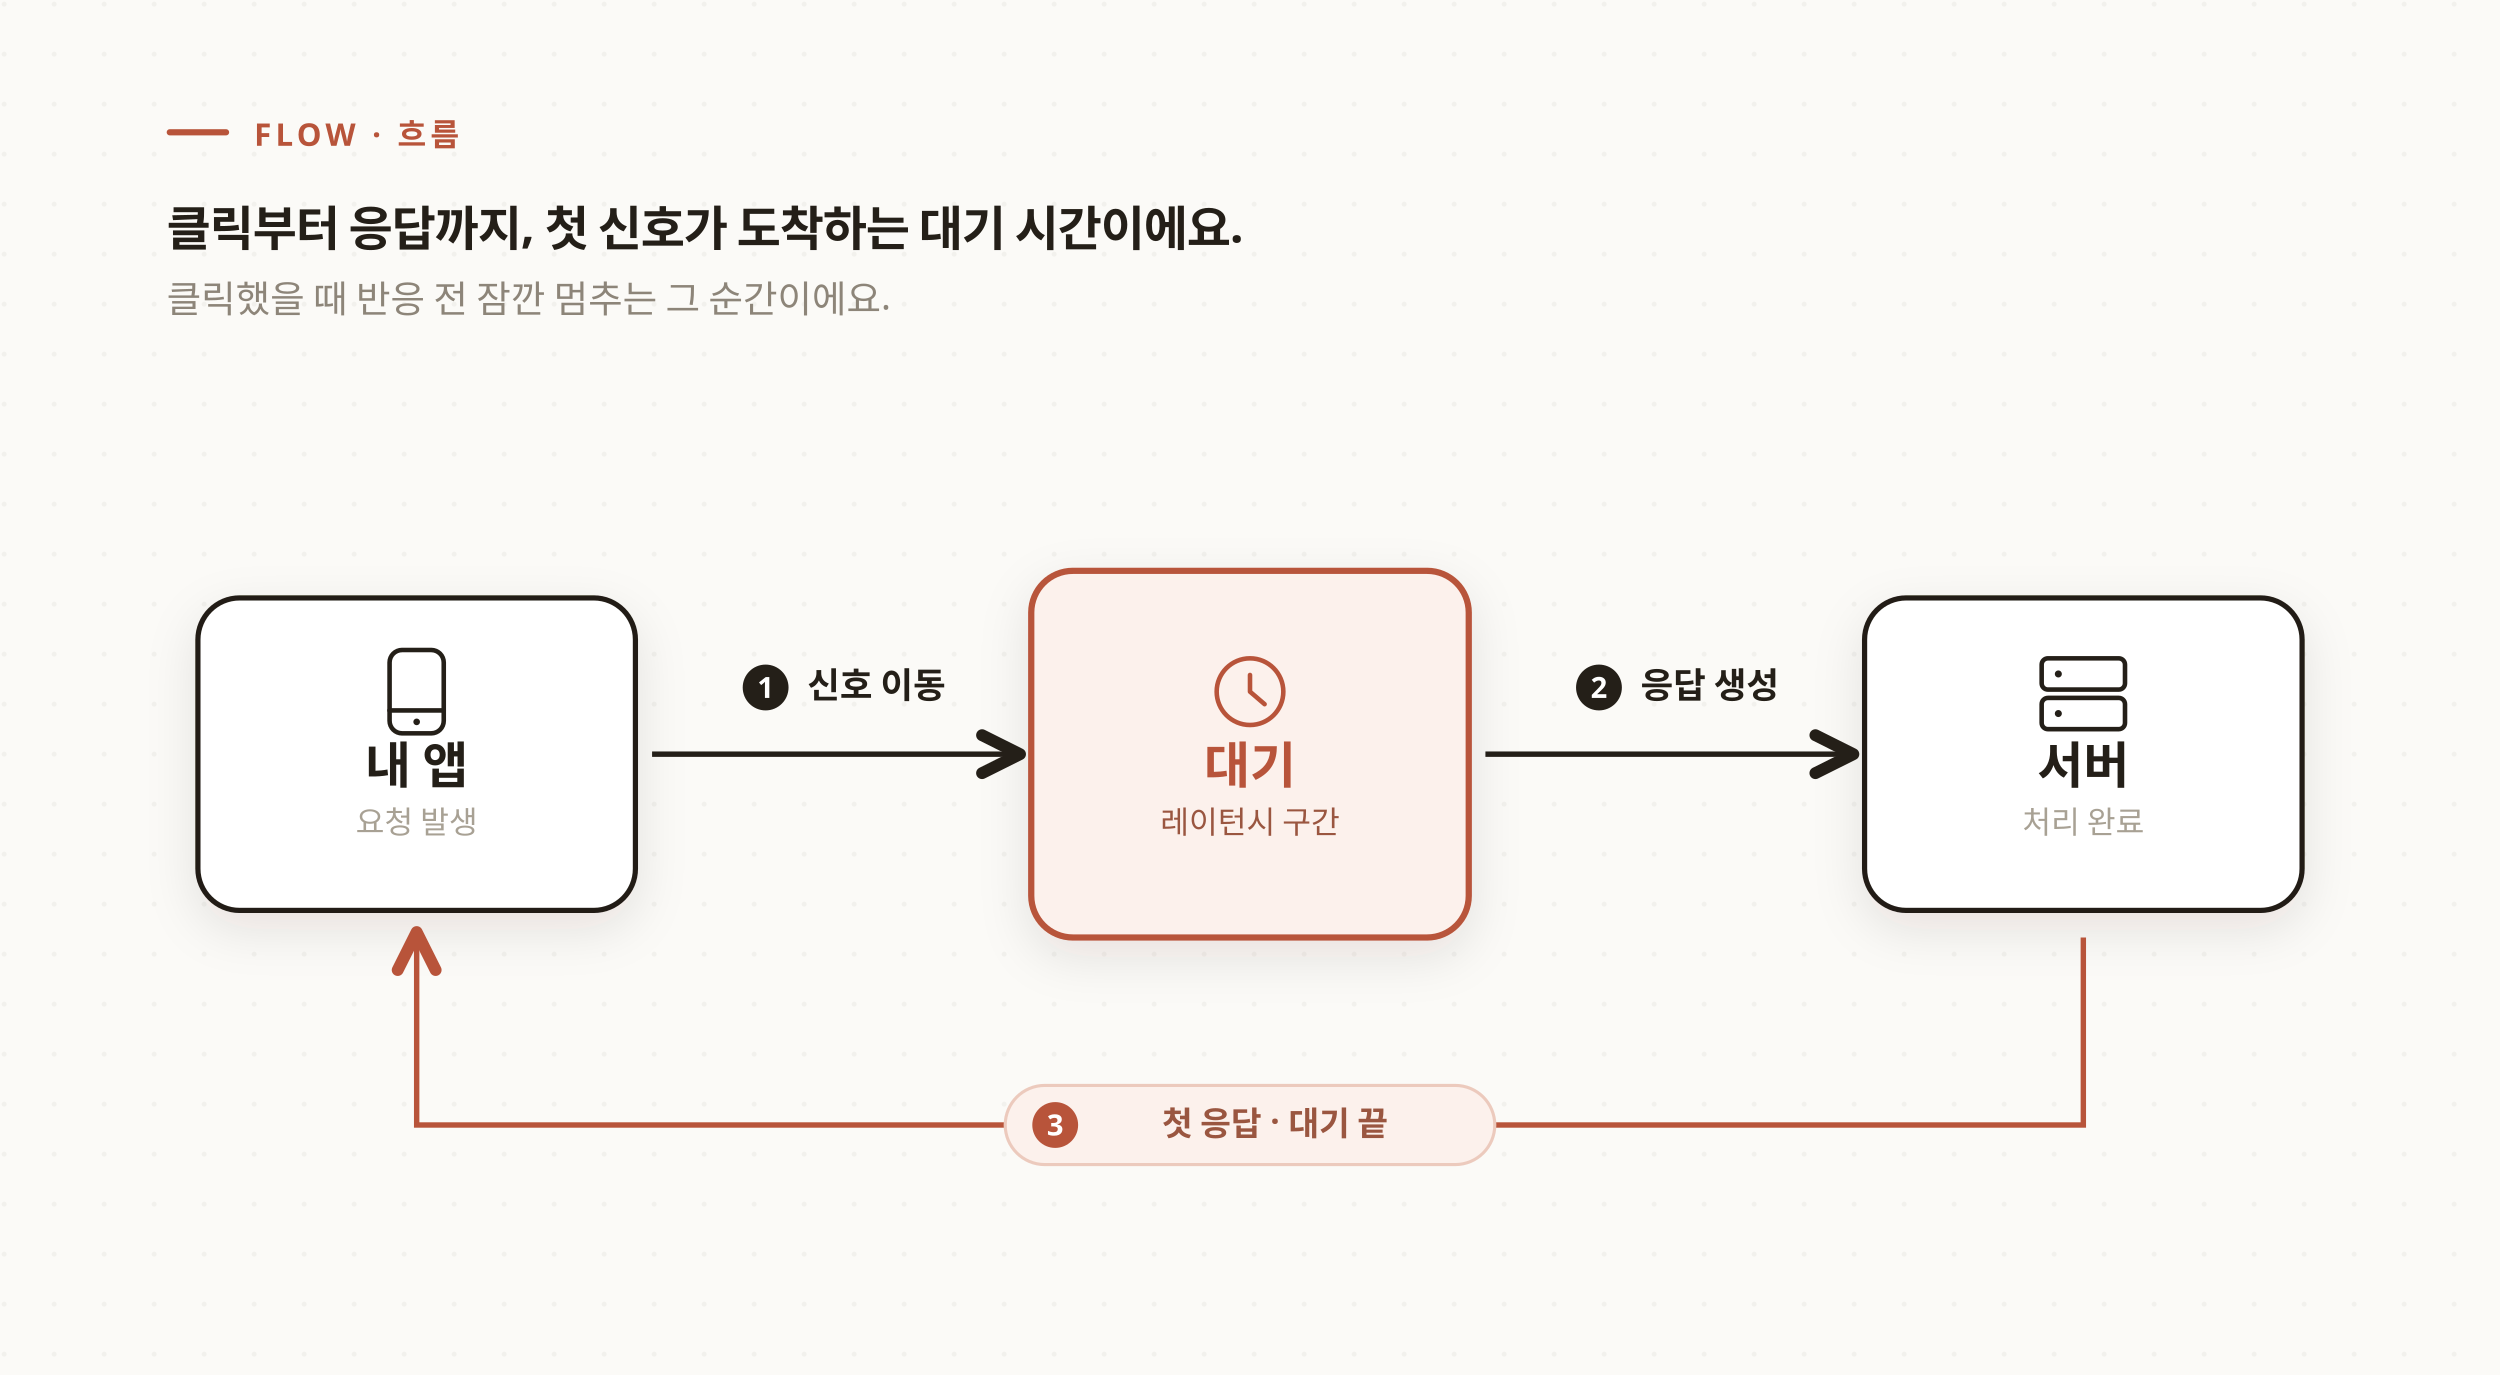
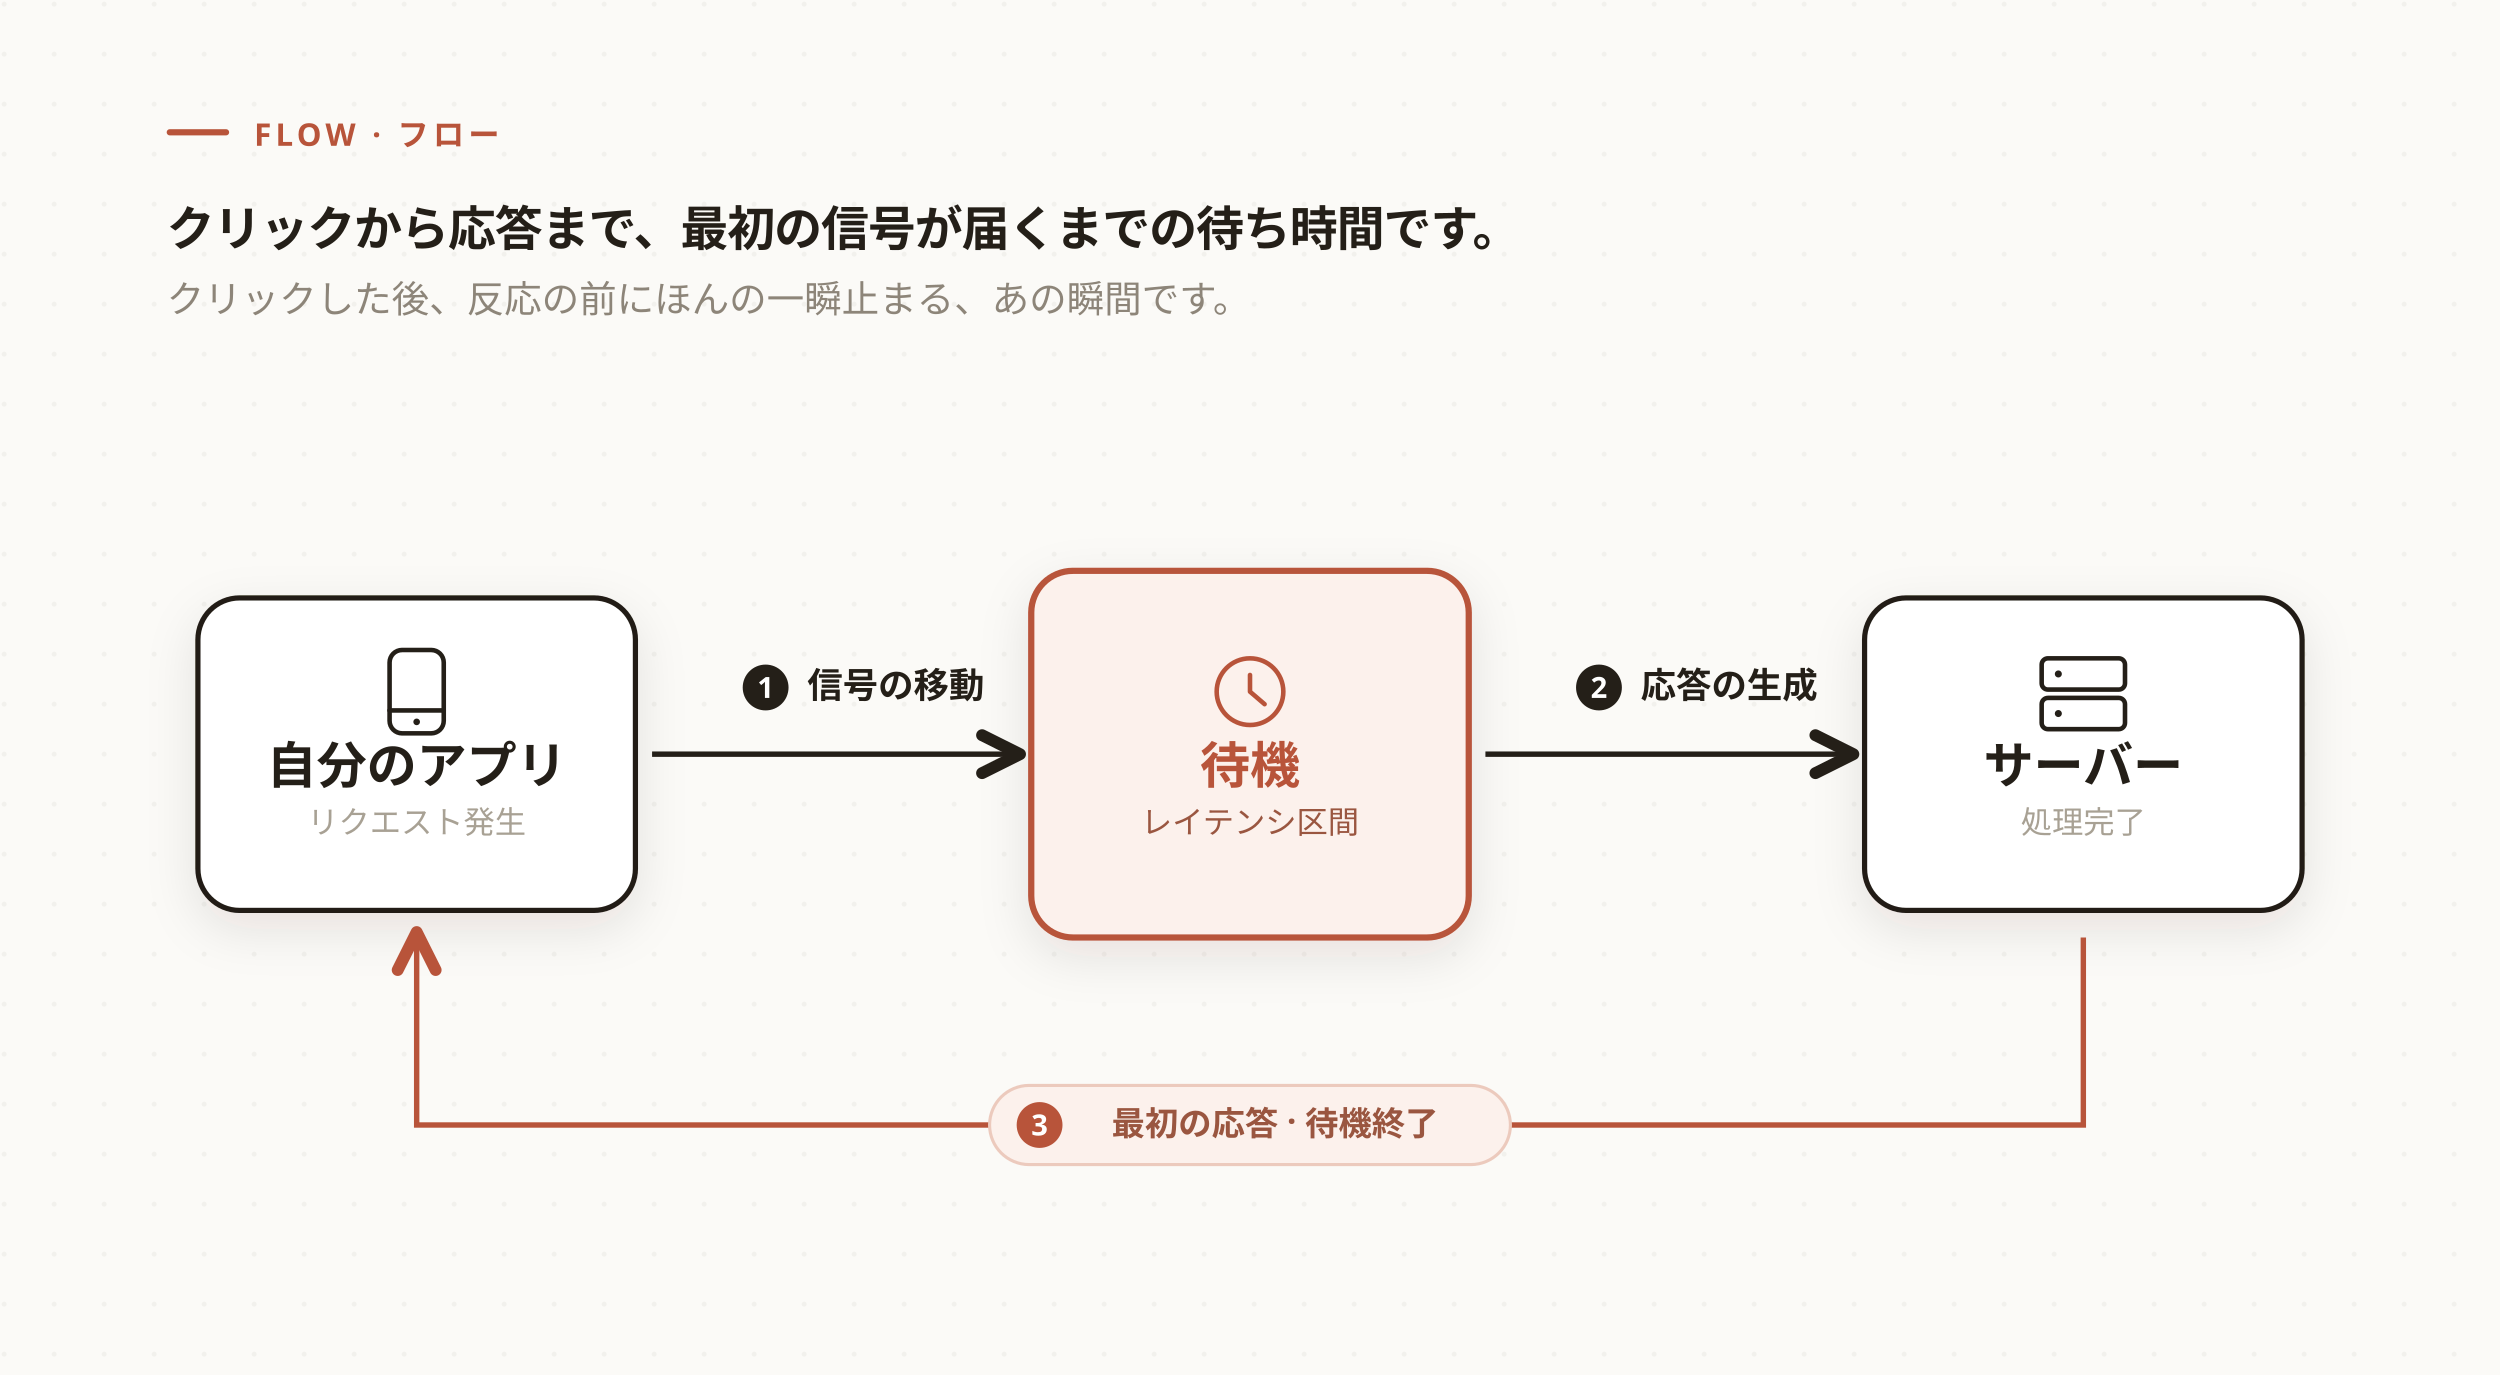
- <svg xmlns="http://www.w3.org/2000/svg" viewBox="0 0 1200 660" width="1200" height="660" role="img" font-family="AtoZ, Pretendard, sans-serif">
+ <svg xmlns="http://www.w3.org/2000/svg" viewBox="0 0 1200 660" width="1200" height="660" role="img" font-family="Noto Sans JP, sans-serif">
  <defs>
    <filter id="soft" x="-40%" y="-40%" width="180%" height="200%">
      <feDropShadow dx="0" dy="8" stdDeviation="12" flood-color="#2a2118" flood-opacity="0.10" />
    </filter>
    <marker id="ai" markerWidth="13" markerHeight="13" refX="8.5" refY="6" orient="auto">
      <path d="M2.5 2.5 L9.5 6 L2.5 9.5" fill="none" stroke="#241f18" stroke-width="2.2" stroke-linecap="round" stroke-linejoin="round" />
    </marker>
    <marker id="aa" markerWidth="13" markerHeight="13" refX="8.5" refY="6" orient="auto">
      <path d="M2.5 2.5 L9.5 6 L2.5 9.5" fill="none" stroke="#b8543a" stroke-width="2.2" stroke-linecap="round" stroke-linejoin="round" />
    </marker>
    <pattern id="dots" width="24" height="24" patternUnits="userSpaceOnUse">
      <circle cx="2" cy="2" r="1.2" fill="#241f18" fill-opacity="0.04" />
    </pattern>
  </defs>
  <rect width="1200" height="660" fill="#fbfaf7" />
  <rect width="1200" height="660" fill="url(#dots)" />
  <rect x="80" y="62" width="30" height="3" rx="1.5" fill="#b8543a" />
-   <text x="122" y="70" font-size="15" font-weight="700" letter-spacing="2" fill="#b8543a">FLOW · 흐름</text>
-   <text x="80" y="118" font-size="23" font-weight="800" fill="#241f18" letter-spacing="-0.5">클릭부터 응답까지, 첫 신호가 도착하는 대기 시간이에요.</text>
-   <text x="80" y="150" font-size="18" font-weight="500" fill="#8d8579">클릭했을 때 반응 전 잠깐 멈추는 그 순간이에요.</text>
+   <text x="122" y="70" font-size="15" font-weight="700" letter-spacing="2" fill="#b8543a">FLOW · フロー</text>
+   <text x="80" y="118" font-size="23" font-weight="800" fill="#241f18" letter-spacing="-0.5">クリックから応答まで、最初の信号が届くまでの待ち時間です。</text>
+   <text x="80" y="150" font-size="18" font-weight="500" fill="#8d8579">クリックした後、反応の前にほんの一瞬止まる、あの瞬間です。</text>
  <g filter="url(#soft)">
    <rect x="95" y="287" width="210" height="150" rx="20" fill="#ffffff" stroke="#241f18" stroke-width="2.5" />
  </g>
  <g stroke="#241f18" stroke-width="2.2" fill="none" stroke-linecap="round" stroke-linejoin="round" transform="translate(200 332)">
    <rect x="-13" y="-20" width="26" height="40" rx="6" />
    <line x1="-13" y1="9" x2="13" y2="9" />
    <circle cx="0" cy="14.5" r="1.6" fill="#241f18" stroke="none" />
  </g>
-   <text x="200" y="376" text-anchor="middle" font-size="24" font-weight="800" fill="#241f18">내 앱</text>
-   <text x="200" y="400" text-anchor="middle" font-size="15" font-weight="500" fill="#a8a194">요청 발생</text>
+   <text x="200" y="376" text-anchor="middle" font-size="24" font-weight="800" fill="#241f18">自分のアプリ</text>
+   <text x="200" y="400" text-anchor="middle" font-size="15" font-weight="500" fill="#a8a194">リクエスト発生</text>
  <g filter="url(#soft)">
    <rect x="495" y="274" width="210" height="176" rx="20" fill="#fcf1ec" stroke="#b8543a" stroke-width="3" />
  </g>
  <g stroke="#b8543a" stroke-width="2.2" fill="none" stroke-linecap="round" stroke-linejoin="round" transform="translate(600 332)">
    <circle cx="0" cy="0" r="16" />
    <path d="M0 -8 V0 L7 6" />
  </g>
-   <text x="600" y="376" text-anchor="middle" font-size="24" font-weight="800" fill="#b8543a">대기</text>
-   <text x="600" y="400" text-anchor="middle" font-size="15" font-weight="500" fill="#9a5640">레이턴시 구간</text>
+   <text x="600" y="376" text-anchor="middle" font-size="24" font-weight="800" fill="#b8543a">待機</text>
+   <text x="600" y="400" text-anchor="middle" font-size="15" font-weight="500" fill="#9a5640">レイテンシ区間</text>
  <g filter="url(#soft)">
    <rect x="895" y="287" width="210" height="150" rx="20" fill="#ffffff" stroke="#241f18" stroke-width="2.5" />
  </g>
  <g stroke="#241f18" stroke-width="2.2" fill="none" stroke-linecap="round" stroke-linejoin="round" transform="translate(1000 332)">
    <rect x="-20" y="-16" width="40" height="15" rx="3" />
    <rect x="-20" y="3" width="40" height="15" rx="3" />
    <circle cx="-12" cy="-8.5" r="1.7" fill="#241f18" stroke="none" />
    <circle cx="-12" cy="10.5" r="1.7" fill="#241f18" stroke="none" />
  </g>
-   <text x="1000" y="376" text-anchor="middle" font-size="24" font-weight="800" fill="#241f18">서버</text>
-   <text x="1000" y="400" text-anchor="middle" font-size="15" font-weight="500" fill="#a8a194">처리 완료</text>
+   <text x="1000" y="376" text-anchor="middle" font-size="24" font-weight="800" fill="#241f18">サーバー</text>
+   <text x="1000" y="400" text-anchor="middle" font-size="15" font-weight="500" fill="#a8a194">処理完了</text>
  <line x1="313" y1="362" x2="487" y2="362" stroke="#241f18" stroke-width="2.6" marker-end="url(#ai)" />
  <g transform="translate(367.5 330)">
    <circle r="11" fill="#241f18" />
    <text y="5" text-anchor="middle" font-size="14" font-weight="700" fill="#fff">1</text>
-     <text x="20" y="5" font-size="17" font-weight="600" fill="#241f18">신호 이동</text>
+     <text x="20" y="5" font-size="17" font-weight="600" fill="#241f18">信号の移動</text>
  </g>
  <line x1="713" y1="362" x2="887" y2="362" stroke="#241f18" stroke-width="2.6" marker-end="url(#ai)" />
  <g transform="translate(767.5 330)">
    <circle r="11" fill="#241f18" />
    <text y="5" text-anchor="middle" font-size="14" font-weight="700" fill="#fff">2</text>
-     <text x="20" y="5" font-size="17" font-weight="600" fill="#241f18">응답 생성</text>
+     <text x="20" y="5" font-size="17" font-weight="600" fill="#241f18">応答の生成</text>
  </g>
  <path d="M1000 450 V540 H200 V450" fill="none" stroke="#b8543a" stroke-width="2.6" marker-end="url(#aa)" />
  <g transform="translate(600 540)">
-     <rect x="-117.5" y="-19" width="235" height="38" rx="19" fill="#fcf1ec" stroke="#eccabd" stroke-width="1.5" />
-     <circle cx="-93.5" r="11" fill="#b8543a" />
-     <text x="-93.5" y="5" text-anchor="middle" font-size="14" font-weight="700" fill="#fff">3</text>
-     <text x="12" y="5" text-anchor="middle" font-size="16" font-weight="600" fill="#9a5640">첫 응답 · 대기 끝</text>
+     <rect x="-125" y="-19" width="250" height="38" rx="19" fill="#fcf1ec" stroke="#eccabd" stroke-width="1.5" />
+     <circle cx="-101" r="11" fill="#b8543a" />
+     <text x="-101" y="5" text-anchor="middle" font-size="14" font-weight="700" fill="#fff">3</text>
+     <text x="12" y="5" text-anchor="middle" font-size="16" font-weight="600" fill="#9a5640">最初の応答 · 待機終了</text>
  </g>
</svg>
